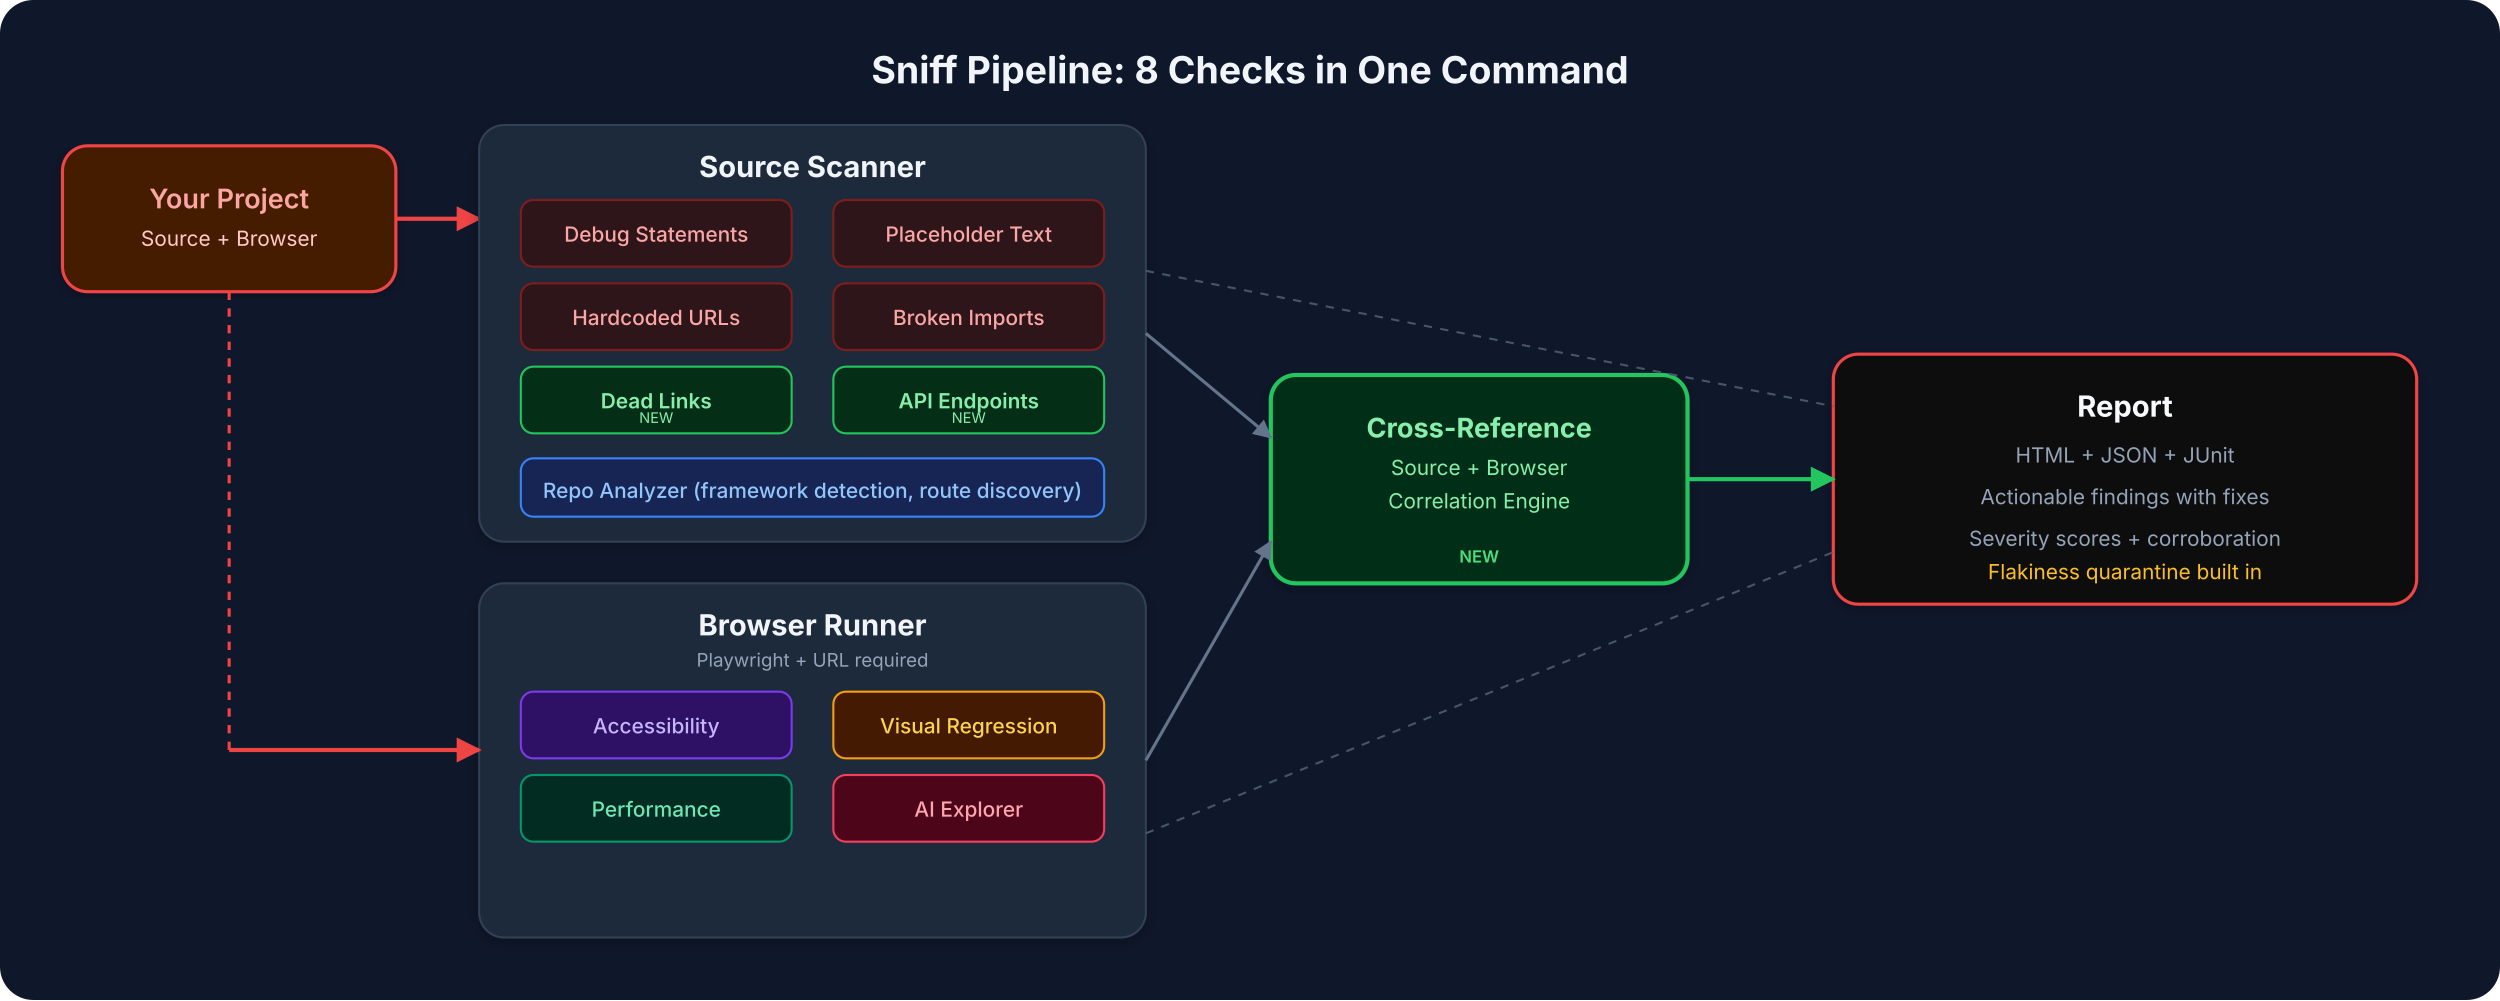
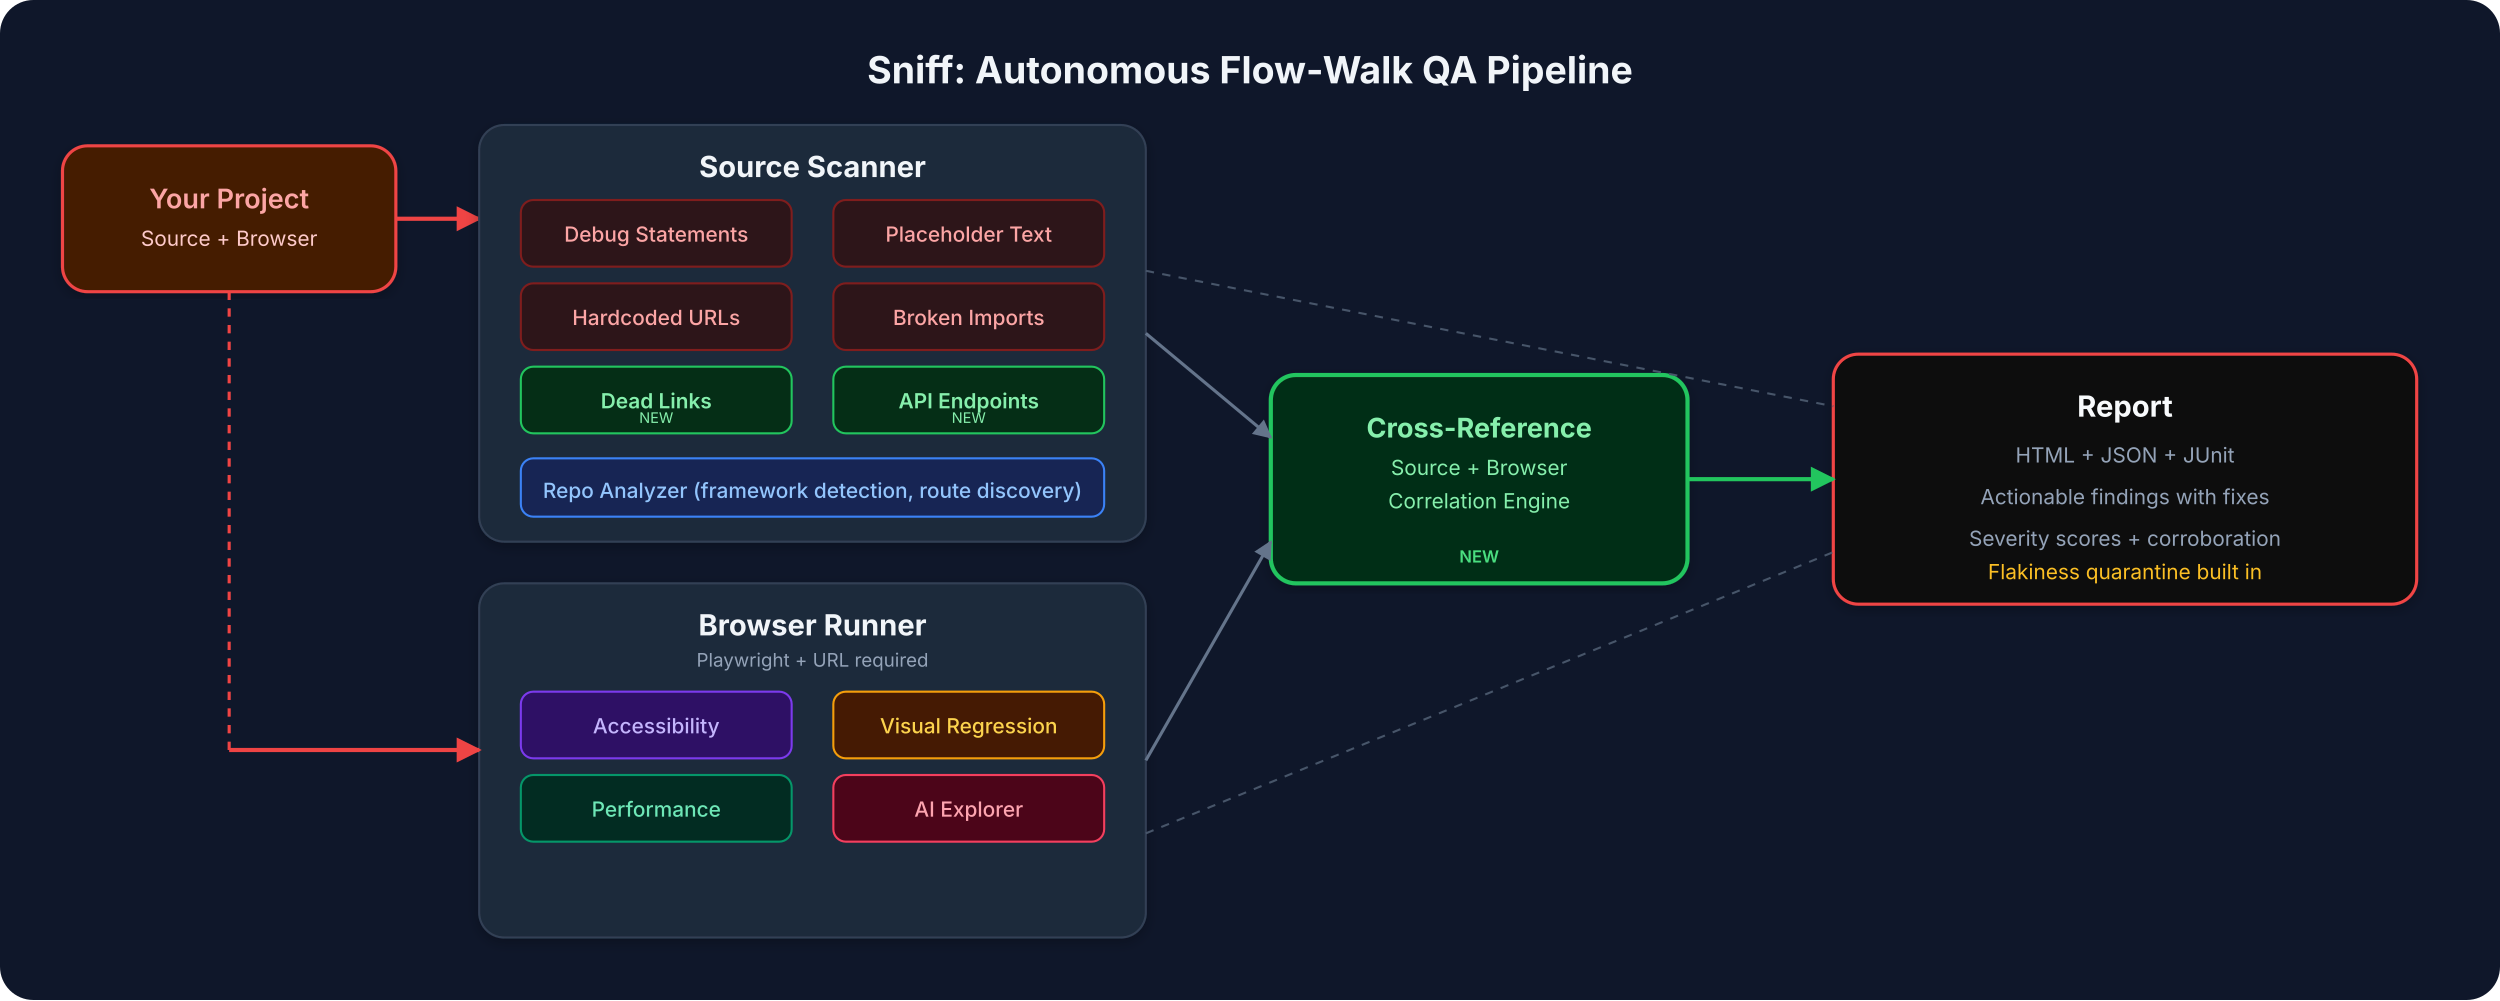
<svg xmlns="http://www.w3.org/2000/svg" viewBox="0 0 1200 480" font-family="-apple-system, system-ui, sans-serif">
  <defs>
    <filter id="shadow" x="-5%" y="-5%" width="110%" height="110%">
      <feDropShadow dx="0" dy="2" stdDeviation="3" flood-color="#00000040" />
    </filter>
  </defs>
  <rect width="1200" height="480" rx="16" fill="#0f172a" />
-   <text x="600" y="40" text-anchor="middle" font-size="18" font-weight="700" fill="#f1f5f9">Sniff Pipeline: 8 Checks in One Command</text>
+   <text x="600" y="40" text-anchor="middle" font-size="18" font-weight="700" fill="#f1f5f9">Sniff: Autonomous Flow-Walk QA Pipeline</text>
  <rect x="30" y="70" width="160" height="70" rx="12" fill="#451a03" stroke="#ef4444" stroke-width="1.5" filter="url(#shadow)" />
  <text x="110" y="100" text-anchor="middle" font-size="13" font-weight="600" fill="#fca5a5">Your Project</text>
  <text x="110" y="118" text-anchor="middle" font-size="10" fill="#fecaca">Source + Browser</text>
  <line x1="190" y1="105" x2="230" y2="105" stroke="#ef4444" stroke-width="2" marker-end="url(#arrowRed)" />
  <defs>
    <marker id="arrowRed" viewBox="0 0 10 10" refX="9" refY="5" markerWidth="6" markerHeight="6" orient="auto">
      <path d="M 0 0 L 10 5 L 0 10 z" fill="#ef4444" />
    </marker>
  </defs>
  <rect x="230" y="60" width="320" height="200" rx="12" fill="#1e293b" stroke="#334155" stroke-width="1" filter="url(#shadow)" />
  <text x="390" y="85" text-anchor="middle" font-size="14" font-weight="700" fill="#f1f5f9">Source Scanner</text>
  <rect x="250" y="96" width="130" height="32" rx="6" fill="#2d1519" stroke="#7f1d1d" stroke-width="1" />
  <text x="315" y="116" text-anchor="middle" font-size="10" font-weight="500" fill="#fca5a5">Debug Statements</text>
  <rect x="400" y="96" width="130" height="32" rx="6" fill="#2d1519" stroke="#7f1d1d" stroke-width="1" />
  <text x="465" y="116" text-anchor="middle" font-size="10" font-weight="500" fill="#fca5a5">Placeholder Text</text>
  <rect x="250" y="136" width="130" height="32" rx="6" fill="#2d1519" stroke="#7f1d1d" stroke-width="1" />
  <text x="315" y="156" text-anchor="middle" font-size="10" font-weight="500" fill="#fca5a5">Hardcoded URLs</text>
  <rect x="400" y="136" width="130" height="32" rx="6" fill="#2d1519" stroke="#7f1d1d" stroke-width="1" />
  <text x="465" y="156" text-anchor="middle" font-size="10" font-weight="500" fill="#fca5a5">Broken Imports</text>
  <rect x="250" y="176" width="130" height="32" rx="6" fill="#052e16" stroke="#22c55e" stroke-width="1" />
  <text x="315" y="196" text-anchor="middle" font-size="10" font-weight="600" fill="#86efac">Dead Links</text>
  <text x="315" y="203" text-anchor="middle" font-size="7" fill="#86efac">NEW</text>
  <rect x="400" y="176" width="130" height="32" rx="6" fill="#052e16" stroke="#22c55e" stroke-width="1" />
  <text x="465" y="196" text-anchor="middle" font-size="10" font-weight="600" fill="#86efac">API Endpoints</text>
  <text x="465" y="203" text-anchor="middle" font-size="7" fill="#86efac">NEW</text>
  <rect x="250" y="220" width="280" height="28" rx="6" fill="#172554" stroke="#3b82f6" stroke-width="1" />
  <text x="390" y="239" text-anchor="middle" font-size="10" font-weight="500" fill="#93c5fd">Repo Analyzer (framework detection, route discovery)</text>
  <rect x="230" y="280" width="320" height="170" rx="12" fill="#1e293b" stroke="#334155" stroke-width="1" filter="url(#shadow)" />
  <text x="390" y="305" text-anchor="middle" font-size="14" font-weight="700" fill="#f1f5f9">Browser Runner</text>
  <text x="390" y="320" text-anchor="middle" font-size="9" fill="#94a3b8">Playwright + URL required</text>
  <rect x="250" y="332" width="130" height="32" rx="6" fill="#2e1065" stroke="#7c3aed" stroke-width="1" />
  <text x="315" y="352" text-anchor="middle" font-size="10" font-weight="500" fill="#c4b5fd">Accessibility</text>
  <rect x="400" y="332" width="130" height="32" rx="6" fill="#451a03" stroke="#f59e0b" stroke-width="1" />
  <text x="465" y="352" text-anchor="middle" font-size="10" font-weight="500" fill="#fcd34d">Visual Regression</text>
  <rect x="250" y="372" width="130" height="32" rx="6" fill="#022c22" stroke="#059669" stroke-width="1" />
  <text x="315" y="392" text-anchor="middle" font-size="10" font-weight="500" fill="#6ee7b7">Performance</text>
  <rect x="400" y="372" width="130" height="32" rx="6" fill="#4c0519" stroke="#f43f5e" stroke-width="1" />
  <text x="465" y="392" text-anchor="middle" font-size="10" font-weight="500" fill="#fda4af">AI Explorer</text>
  <line x1="110" y1="140" x2="110" y2="360" stroke="#ef4444" stroke-width="1.5" stroke-dasharray="4" />
  <line x1="110" y1="360" x2="230" y2="360" stroke="#ef4444" stroke-width="2" marker-end="url(#arrowRed)" />
  <rect x="610" y="180" width="200" height="100" rx="12" fill="#052e16" stroke="#22c55e" stroke-width="2" filter="url(#shadow)" />
  <text x="710" y="210" text-anchor="middle" font-size="13" font-weight="700" fill="#86efac">Cross-Reference</text>
  <text x="710" y="228" text-anchor="middle" font-size="10" fill="#86efac">Source + Browser</text>
  <text x="710" y="244" text-anchor="middle" font-size="10" fill="#86efac">Correlation Engine</text>
  <text x="710" y="270" text-anchor="middle" font-size="8" font-weight="600" fill="#4ade80">NEW</text>
  <line x1="550" y1="160" x2="610" y2="210" stroke="#64748b" stroke-width="1.5" marker-end="url(#arrowGray)" />
  <line x1="550" y1="365" x2="610" y2="260" stroke="#64748b" stroke-width="1.5" marker-end="url(#arrowGray)" />
  <defs>
    <marker id="arrowGray" viewBox="0 0 10 10" refX="9" refY="5" markerWidth="6" markerHeight="6" orient="auto">
      <path d="M 0 0 L 10 5 L 0 10 z" fill="#64748b" />
    </marker>
  </defs>
  <rect x="880" y="170" width="280" height="120" rx="12" fill="#0c0a09" stroke="#ef4444" stroke-width="1.5" filter="url(#shadow)" />
  <text x="1020" y="200" text-anchor="middle" font-size="14" font-weight="700" fill="#f8fafc">Report</text>
  <text x="1020" y="222" text-anchor="middle" font-size="10" fill="#94a3b8">HTML + JSON + JUnit</text>
  <text x="1020" y="242" text-anchor="middle" font-size="10" fill="#94a3b8">Actionable findings with fixes</text>
  <text x="1020" y="262" text-anchor="middle" font-size="10" fill="#94a3b8">Severity scores + corroboration</text>
  <text x="1020" y="278" text-anchor="middle" font-size="10" fill="#fbbf24">Flakiness quarantine built in</text>
  <line x1="810" y1="230" x2="880" y2="230" stroke="#22c55e" stroke-width="2" marker-end="url(#arrowGreen)" />
  <defs>
    <marker id="arrowGreen" viewBox="0 0 10 10" refX="9" refY="5" markerWidth="6" markerHeight="6" orient="auto">
      <path d="M 0 0 L 10 5 L 0 10 z" fill="#22c55e" />
    </marker>
  </defs>
  <line x1="550" y1="130" x2="880" y2="195" stroke="#475569" stroke-width="1" stroke-dasharray="4" />
  <line x1="550" y1="400" x2="880" y2="265" stroke="#475569" stroke-width="1" stroke-dasharray="4" />
</svg>
